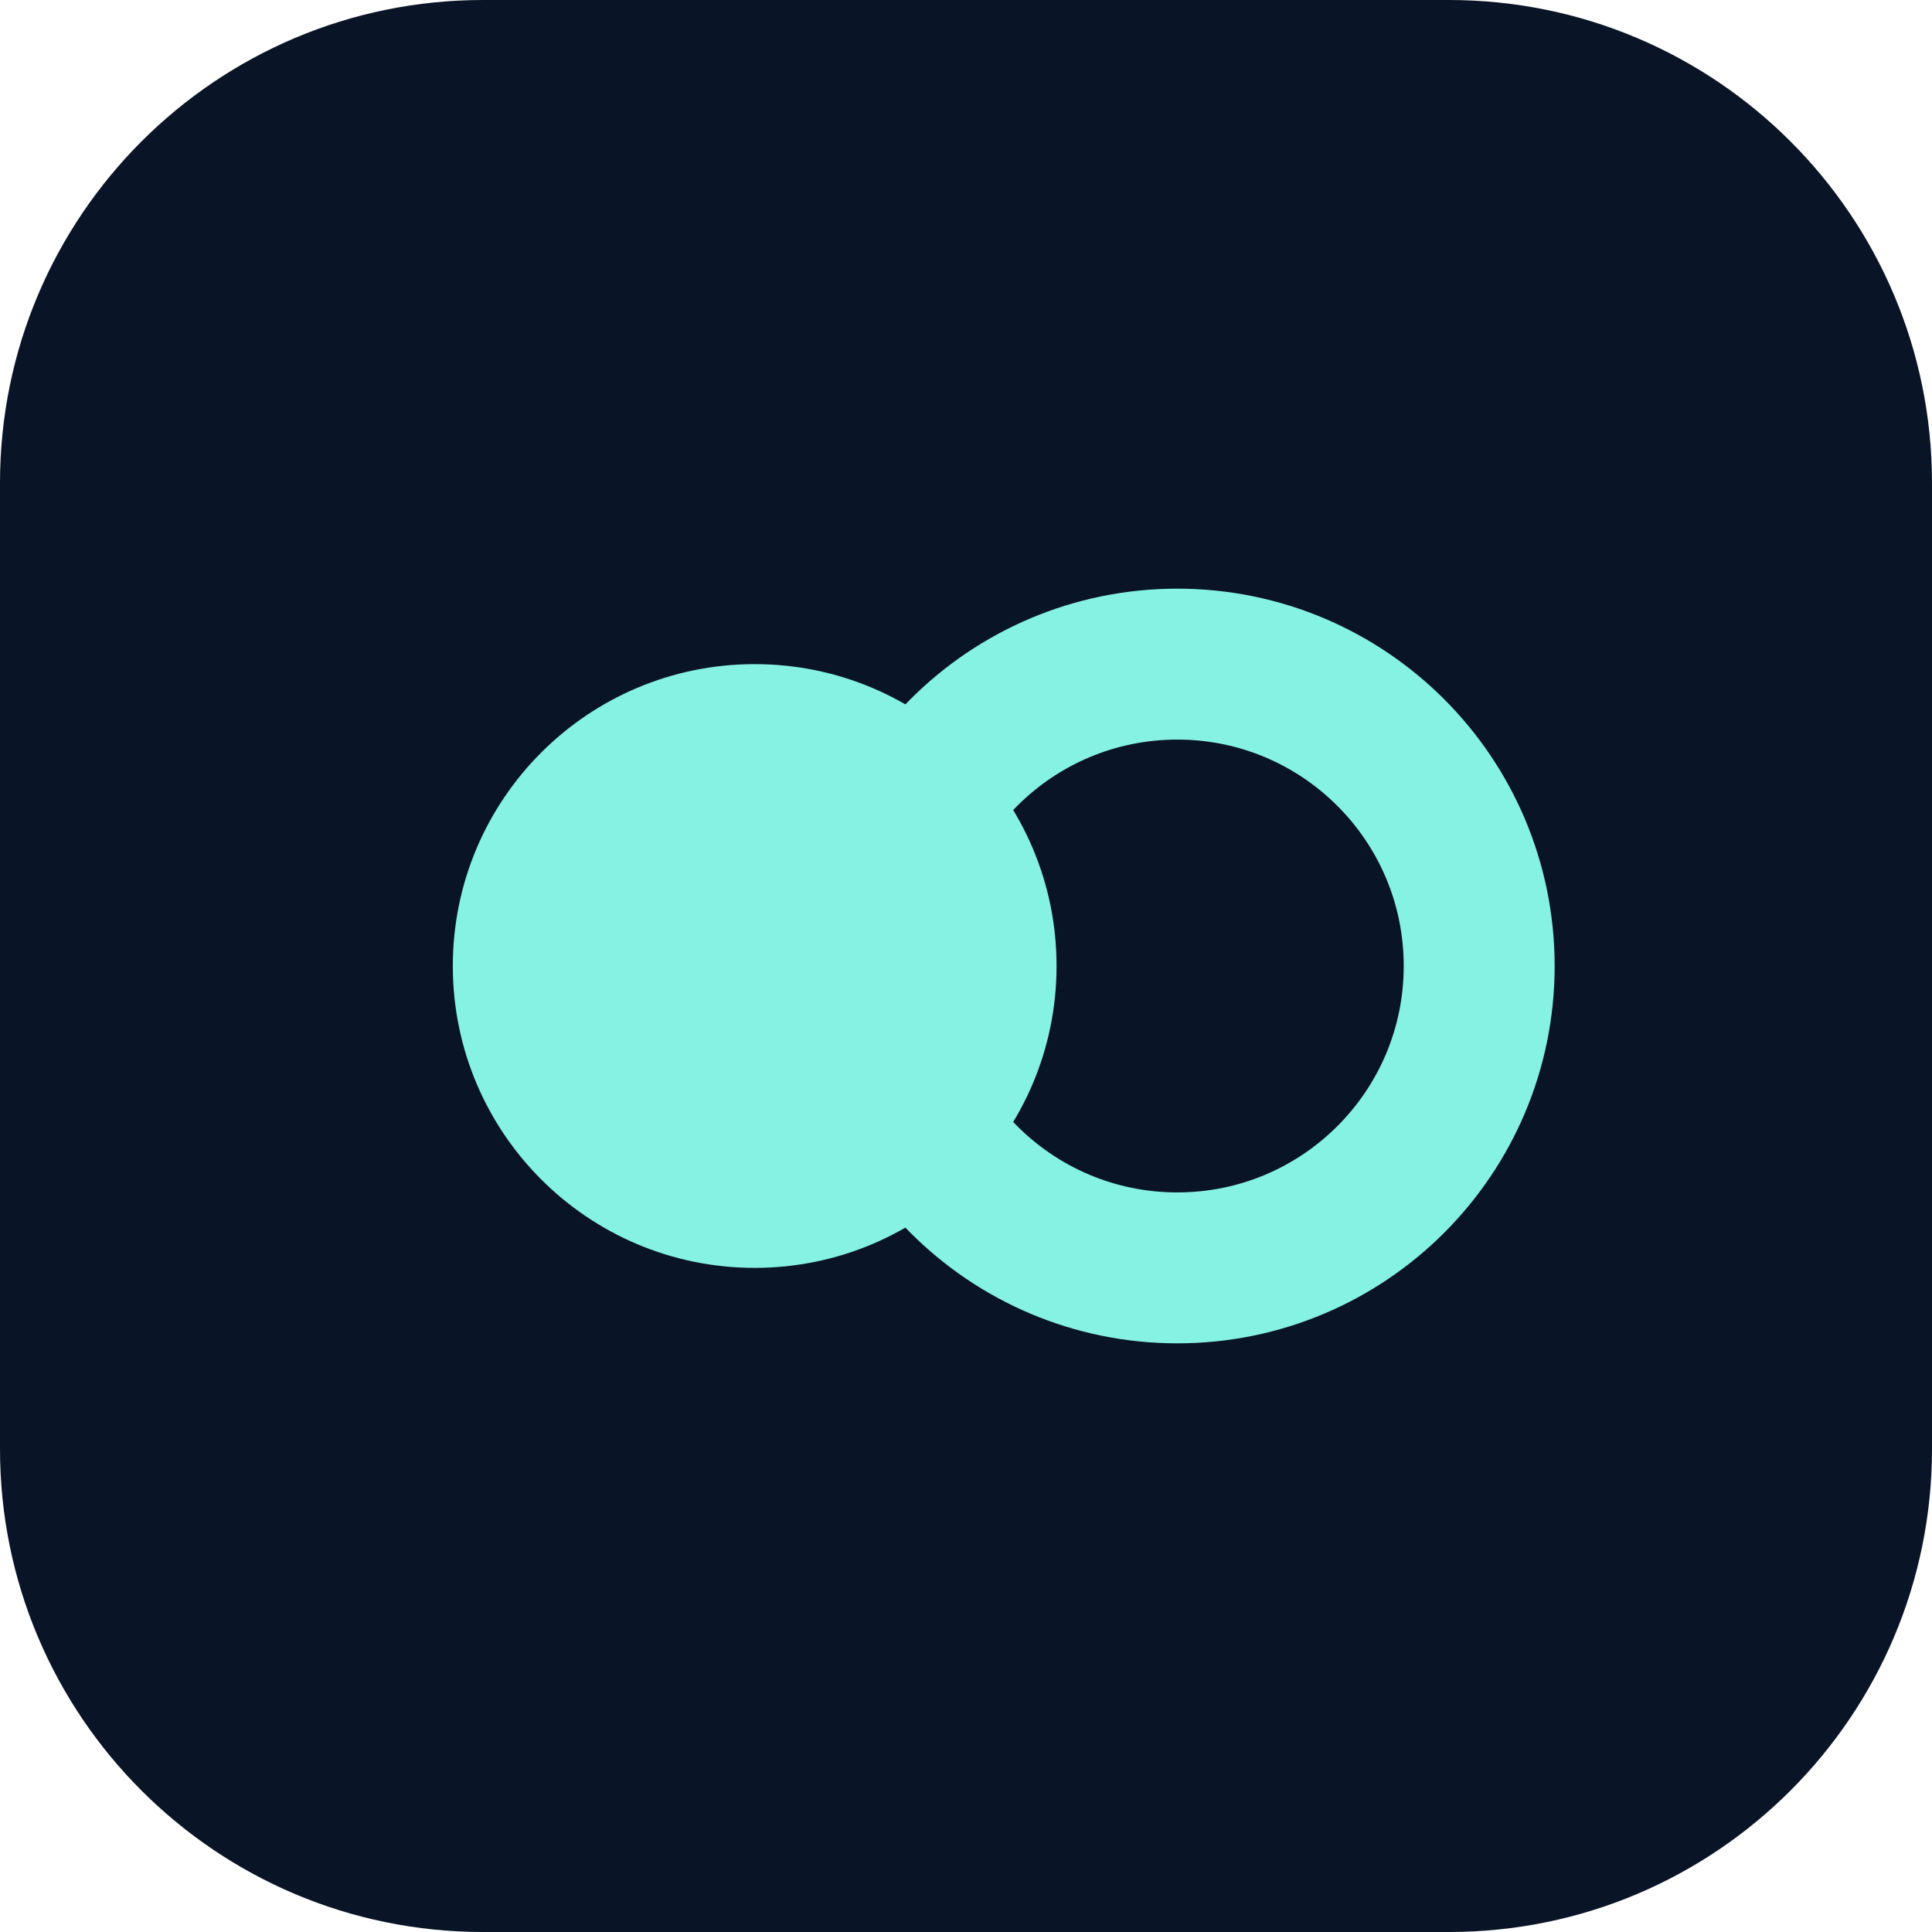
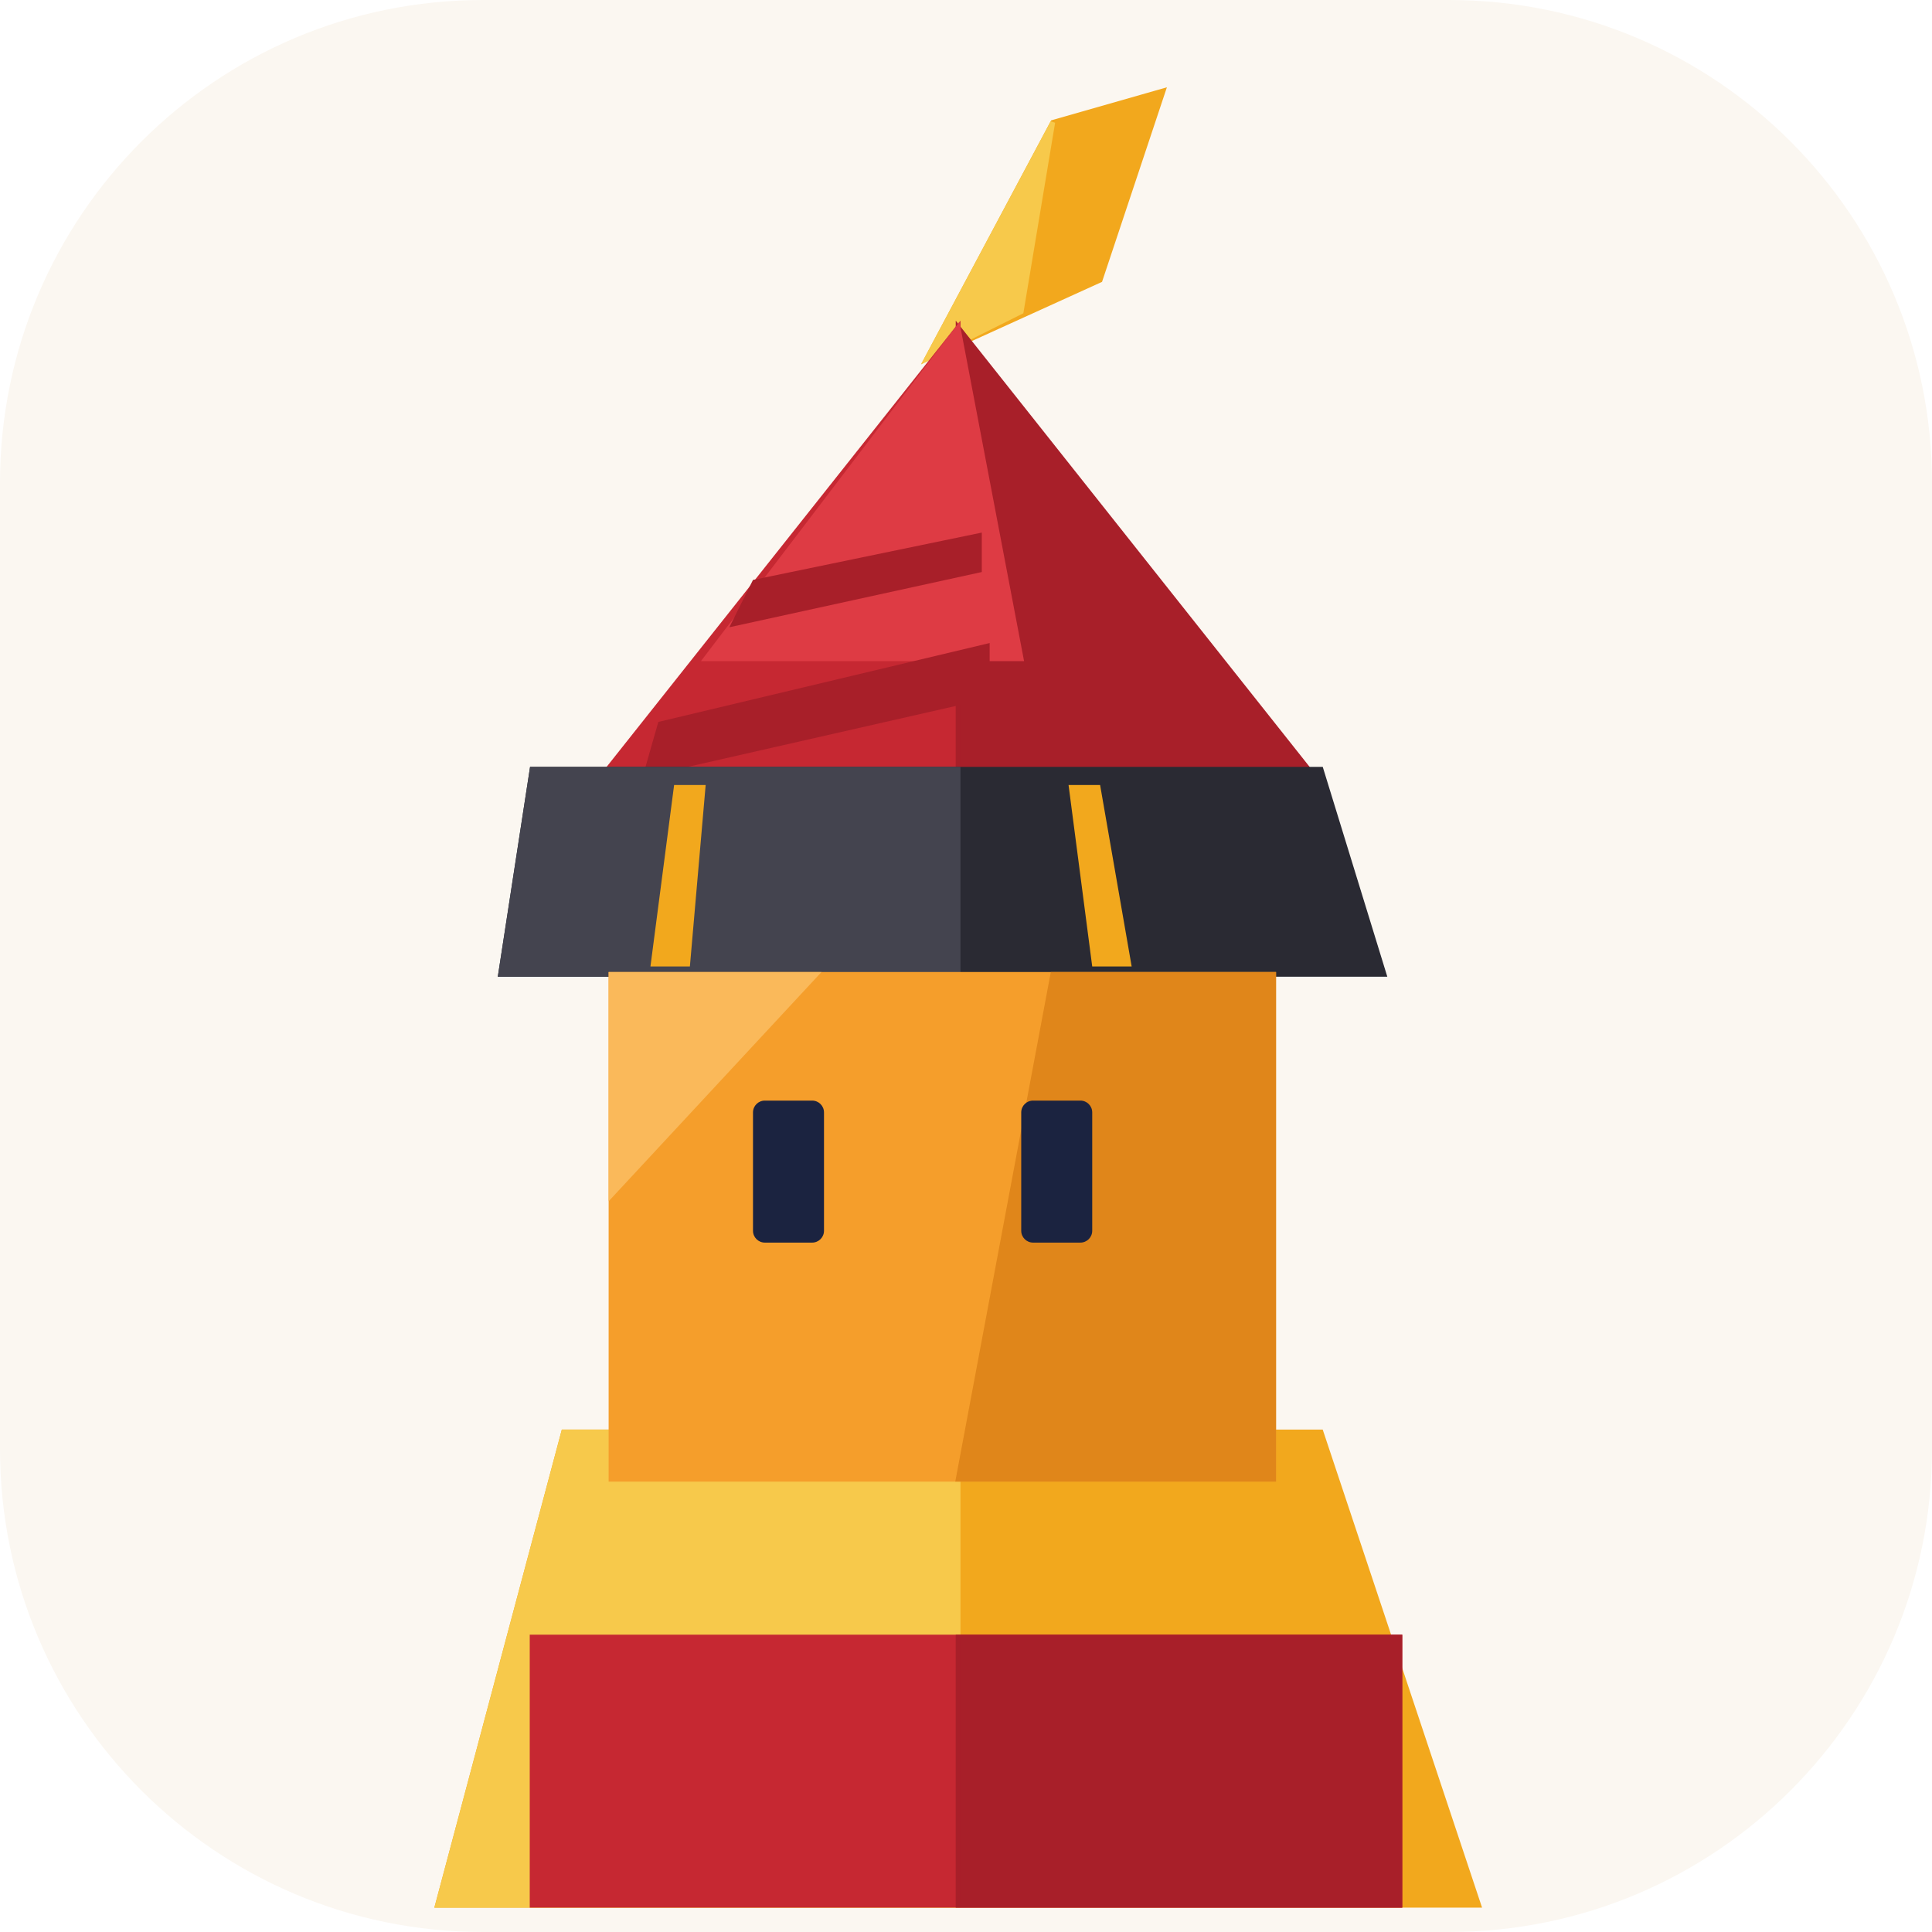
<svg xmlns="http://www.w3.org/2000/svg" viewBox="0 0 32 32">
-   <rect width="32" height="32" rx="8" fill="#091426" />
-   <circle cx="12.5" cy="16" r="5" fill="#86f2e4" />
-   <circle cx="19.5" cy="16" r="5" fill="none" stroke="#86f2e4" stroke-width="2.5" />
+   <rect width="32" height="32" rx="8" fill="#FBF7F1" />
+   <svg x="6.2" y="1.2" width="19.6" height="30.4" viewBox="176 -2 150 232">
+     <polygon points="200,170 296,170 316,230 184,230" fill="#F2A81D" stroke="#F2A81D" stroke-width="0.6" />
+     <polygon points="200,170 250,170 250,230 184,230" fill="#F7C94B" stroke="#F7C94B" stroke-width="0.6" />
+     <polygon points="196,196 306,196 306,230 196,230" fill="#C62832" stroke="#C62832" stroke-width="0.6" />
+     <polygon points="250,196 306,196 306,230 250,230" fill="#A81F29" stroke="#A81F29" stroke-width="0.6" />
+     <g>
+       <polygon points="246,34 262,4 276,0 268,24" fill="#F2A81D" stroke="#F2A81D" stroke-width="0.6" />
+       <polygon points="246,34 262,4 258,28" fill="#F7C94B" stroke="#F7C94B" stroke-width="0.6" />
+       <polygon points="204,88 250,30 250,88" fill="#C62832" stroke="#C62832" stroke-width="0.6" />
+       <polygon points="250,30 296,88 250,88" fill="#A81F29" stroke="#A81F29" stroke-width="0.6" />
+       <polygon points="218,72 250,30 258,72" fill="#DE3B44" stroke="#DE3B44" stroke-width="0.6" />
+       <polygon points="212,80 254,70 254,77 210,87" fill="#A81F29" />
+       <polygon points="224,62 253,56 253,61 221,68" fill="#A81F29" />
+       <polygon points="196,86 296,86 304,112 192,112" fill="#2A2A33" stroke="#2A2A33" stroke-width="0.6" />
+       <polygon points="196,86 250,86 250,112 192,112" fill="#44444F" stroke="#44444F" stroke-width="0.6" />
+       <polygon points="214,88 218,88 216,111 211,111" fill="#F2A81D" />
+       <polygon points="264,88 268,88 272,111 267,111" fill="#F2A81D" />
+       <polygon points="206,112 290,112 290,176 206,176" fill="#F59E2B" stroke="#F59E2B" stroke-width="0.6" />
+       <polygon points="262,112 290,112 290,176 250,176" fill="#E0861A" stroke="#E0861A" stroke-width="0.6" />
+       <polygon points="206,112 232,112 206,140" fill="#FAB95A" stroke="#FAB95A" stroke-width="0.6" />
+       <rect x="224" y="128" width="9" height="18" rx="1.5" fill="#1B2340" />
+       <rect x="258" y="128" width="9" height="18" rx="1.5" fill="#1B2340" />
+     </g>
+   </svg>
</svg>
